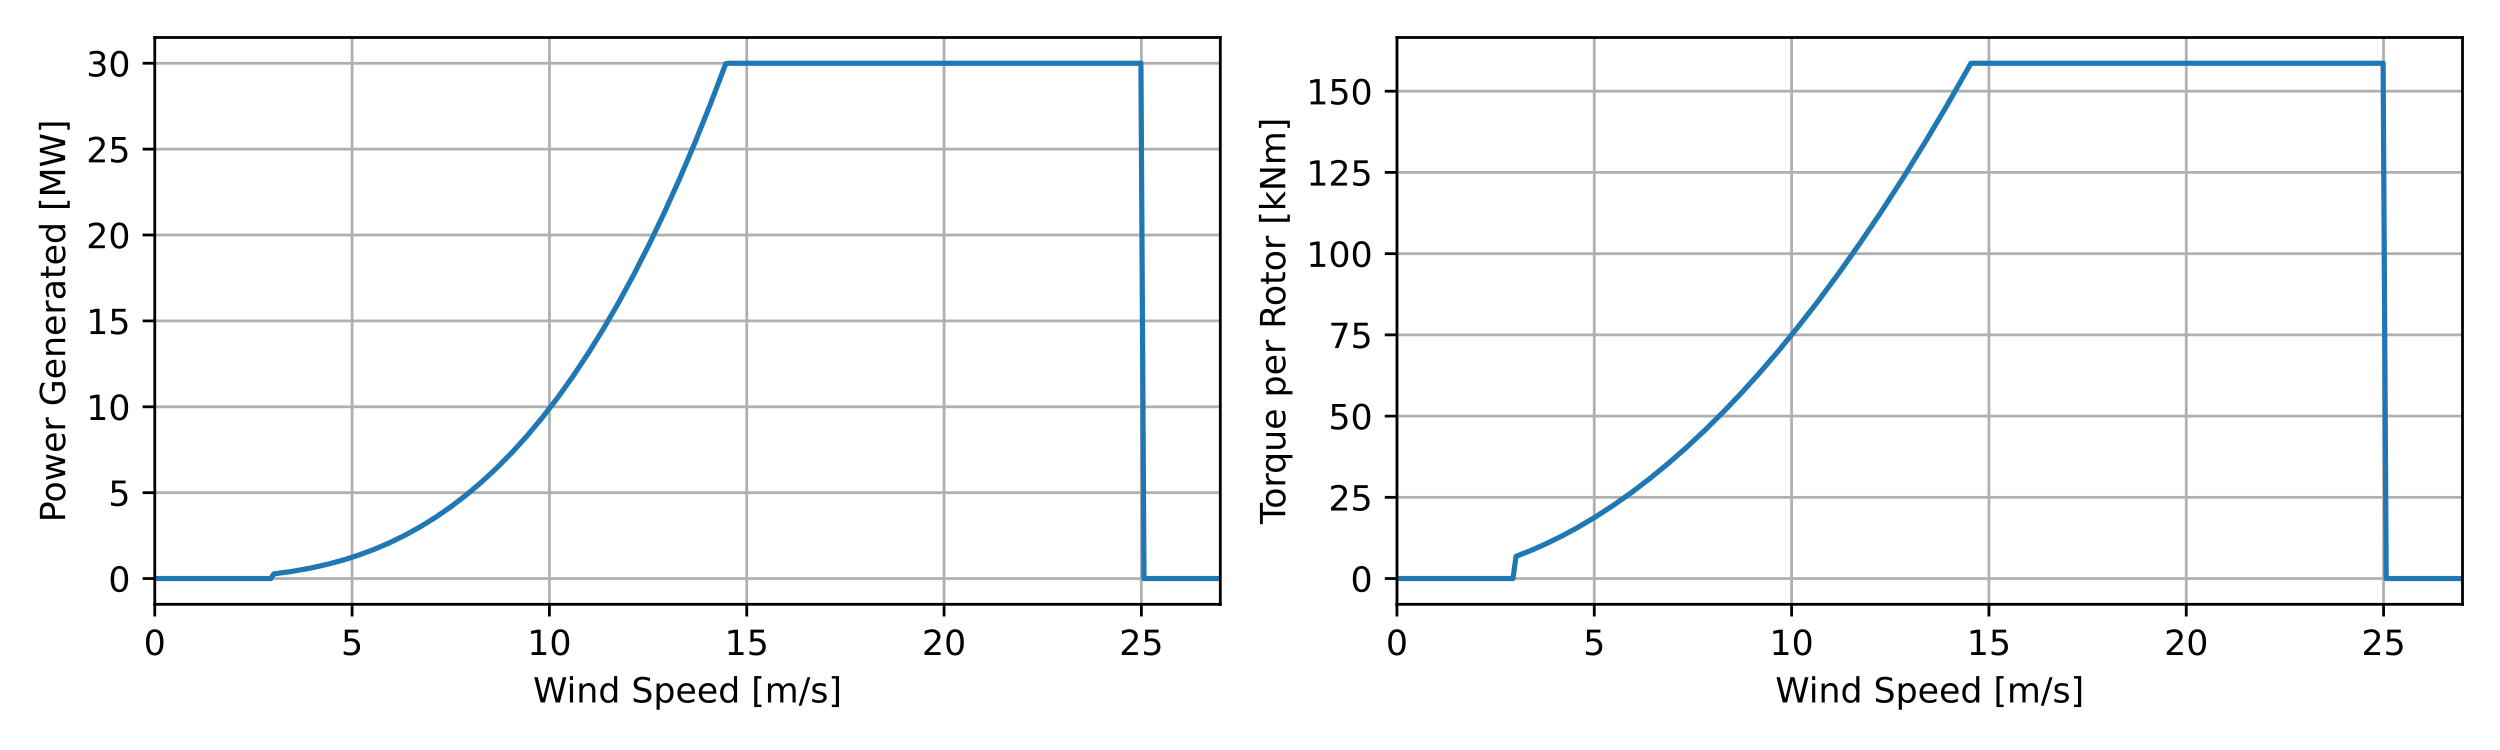
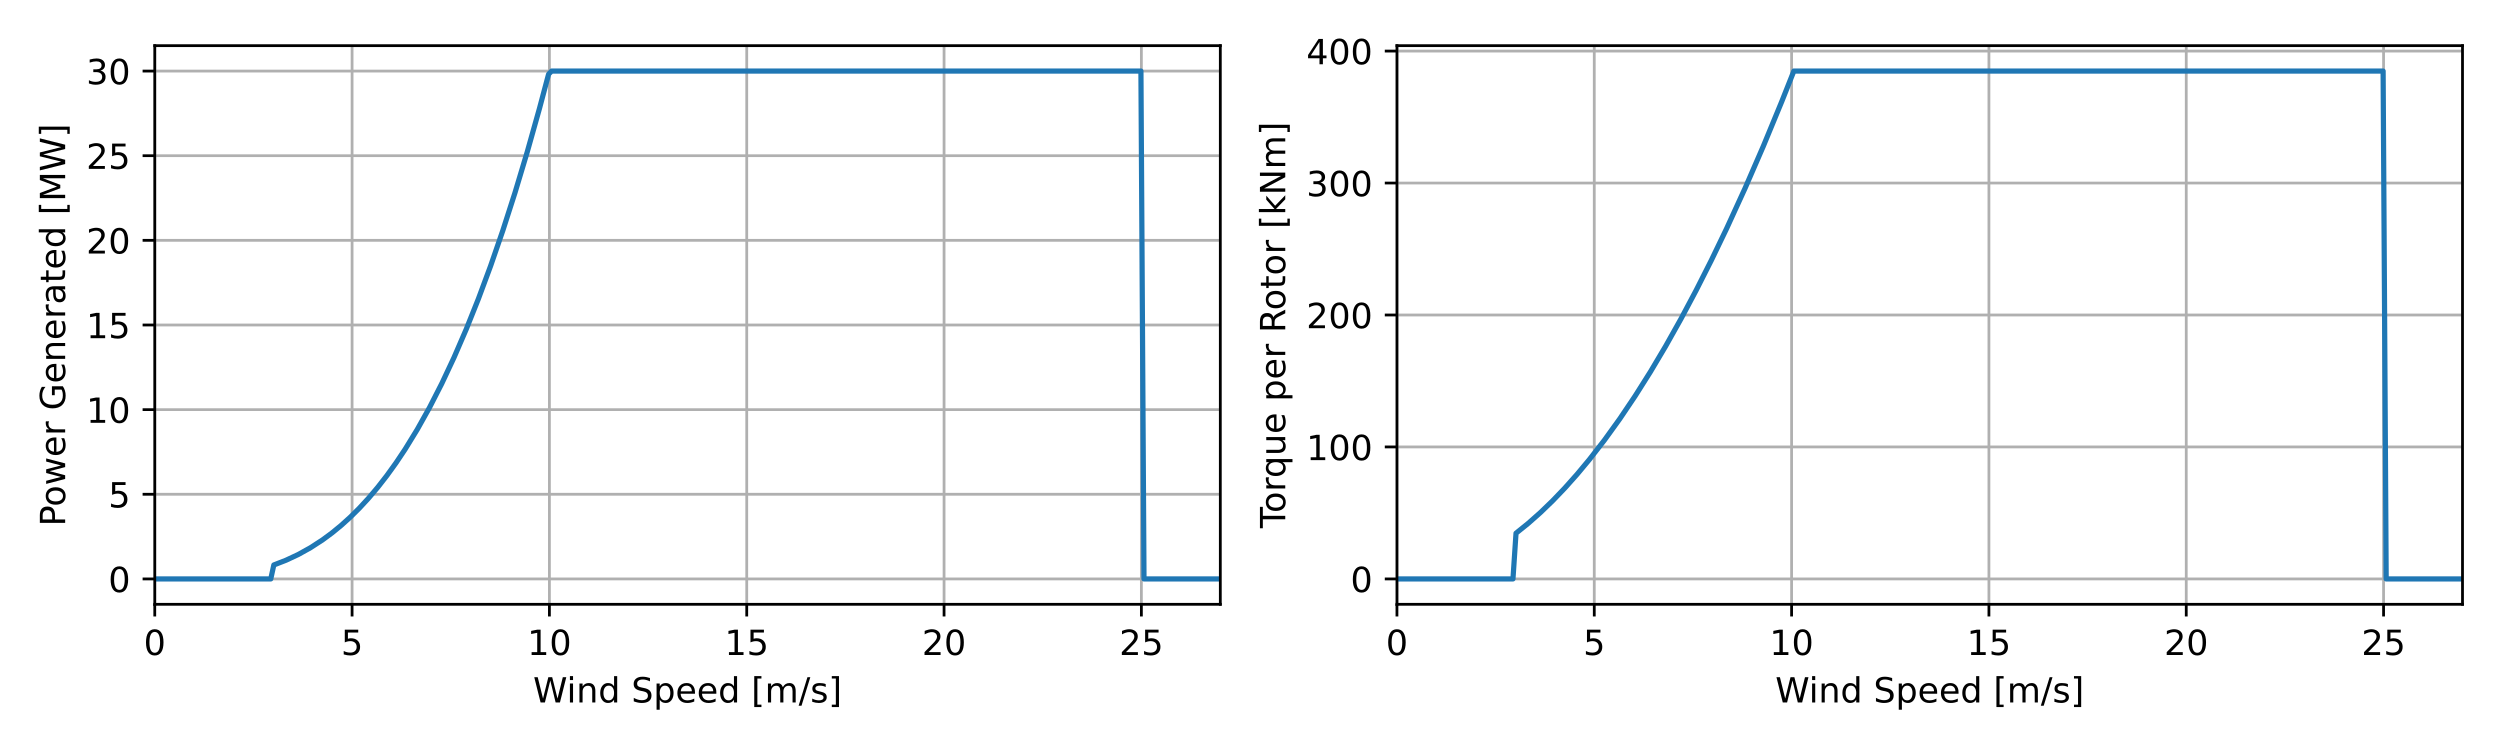
<svg xmlns="http://www.w3.org/2000/svg" xmlns:xlink="http://www.w3.org/1999/xlink" width="720pt" height="216pt" viewBox="0 0 720 216" version="1.1">
  <defs>
    <style type="text/css">*{stroke-linejoin: round; stroke-linecap: butt}</style>
  </defs>
  <g id="figure_1">
    <g id="patch_1">
      <path d="M 0 216  L 720 216  L 720 0  L 0 0  z " style="fill: #ffffff" />
    </g>
    <g id="axes_1">
      <g id="patch_2">
-         <path d="M 44.57 174.04  L 351.45 174.04  L 351.45 10.8  L 44.57 10.8  z " style="fill: #ffffff" />
+         <path d="M 44.57 174.04  L 351.45 174.04  L 351.45 13.15  L 44.57 13.15  z " style="fill: #ffffff" />
      </g>
      <g id="matplotlib.axis_1">
        <g id="xtick_1">
          <g id="line2d_1">
-             <path d="M 44.57 174.04  L 44.57 10.8  " clip-path="url(#pf1226b4d7b)" style="fill: none; stroke: #b0b0b0; stroke-width: 0.8; stroke-linecap: square" />
+             <path d="M 44.57 174.04  L 44.57 13.15  " clip-path="url(#p0feeaf5bdf)" style="fill: none; stroke: #b0b0b0; stroke-width: 0.8; stroke-linecap: square" />
          </g>
          <g id="line2d_2">
            <defs>
-               <path id="md472fddecd" d="M 0 0  L 0 3.5  " style="stroke: #000000; stroke-width: 0.8" />
+               <path id="m99c97398db" d="M 0 0  L 0 3.5  " style="stroke: #000000; stroke-width: 0.8" />
            </defs>
            <g>
-               <use xlink:href="#md472fddecd" x="44.57" y="174.04" style="stroke: #000000; stroke-width: 0.8" />
+               <use xlink:href="#m99c97398db" x="44.57" y="174.04" style="stroke: #000000; stroke-width: 0.8" />
            </g>
          </g>
          <g id="text_1">
            <g transform="translate(41.38875 188.6384) scale(0.1 -0.1)">
              <defs>
                <path id="DejaVuSans-30" d="M 2034 4250  Q 1547 4250 1301 3770  Q 1056 3291 1056 2328  Q 1056 1369 1301 889  Q 1547 409 2034 409  Q 2525 409 2770 889  Q 3016 1369 3016 2328  Q 3016 3291 2770 3770  Q 2525 4250 2034 4250  z M 2034 4750  Q 2819 4750 3233 4129  Q 3647 3509 3647 2328  Q 3647 1150 3233 529  Q 2819 -91 2034 -91  Q 1250 -91 836 529  Q 422 1150 422 2328  Q 422 3509 836 4129  Q 1250 4750 2034 4750  z " transform="scale(0.015625)" />
              </defs>
              <use xlink:href="#DejaVuSans-30" />
            </g>
          </g>
        </g>
        <g id="xtick_2">
          <g id="line2d_3">
-             <path d="M 101.4 174.04  L 101.4 10.8  " clip-path="url(#pf1226b4d7b)" style="fill: none; stroke: #b0b0b0; stroke-width: 0.8; stroke-linecap: square" />
+             <path d="M 101.4 174.04  L 101.4 13.15  " clip-path="url(#p0feeaf5bdf)" style="fill: none; stroke: #b0b0b0; stroke-width: 0.8; stroke-linecap: square" />
          </g>
          <g id="line2d_4">
            <g>
-               <use xlink:href="#md472fddecd" x="101.4" y="174.04" style="stroke: #000000; stroke-width: 0.8" />
+               <use xlink:href="#m99c97398db" x="101.4" y="174.04" style="stroke: #000000; stroke-width: 0.8" />
            </g>
          </g>
          <g id="text_2">
            <g transform="translate(98.21838 188.6384) scale(0.1 -0.1)">
              <defs>
                <path id="DejaVuSans-35" d="M 691 4666  L 3169 4666  L 3169 4134  L 1269 4134  L 1269 2991  Q 1406 3038 1543 3061  Q 1681 3084 1819 3084  Q 2600 3084 3056 2656  Q 3513 2228 3513 1497  Q 3513 744 3044 326  Q 2575 -91 1722 -91  Q 1428 -91 1123 -41  Q 819 9 494 109  L 494 744  Q 775 591 1075 516  Q 1375 441 1709 441  Q 2250 441 2565 725  Q 2881 1009 2881 1497  Q 2881 1984 2565 2268  Q 2250 2553 1709 2553  Q 1456 2553 1204 2497  Q 953 2441 691 2322  L 691 4666  z " transform="scale(0.015625)" />
              </defs>
              <use xlink:href="#DejaVuSans-35" />
            </g>
          </g>
        </g>
        <g id="xtick_3">
          <g id="line2d_5">
-             <path d="M 158.229 174.04  L 158.229 10.8  " clip-path="url(#pf1226b4d7b)" style="fill: none; stroke: #b0b0b0; stroke-width: 0.8; stroke-linecap: square" />
+             <path d="M 158.229 174.04  L 158.229 13.15  " clip-path="url(#p0feeaf5bdf)" style="fill: none; stroke: #b0b0b0; stroke-width: 0.8; stroke-linecap: square" />
          </g>
          <g id="line2d_6">
            <g>
-               <use xlink:href="#md472fddecd" x="158.229" y="174.04" style="stroke: #000000; stroke-width: 0.8" />
+               <use xlink:href="#m99c97398db" x="158.229" y="174.04" style="stroke: #000000; stroke-width: 0.8" />
            </g>
          </g>
          <g id="text_3">
            <g transform="translate(151.8668 188.6384) scale(0.1 -0.1)">
              <defs>
                <path id="DejaVuSans-31" d="M 794 531  L 1825 531  L 1825 4091  L 703 3866  L 703 4441  L 1819 4666  L 2450 4666  L 2450 531  L 3481 531  L 3481 0  L 794 0  L 794 531  z " transform="scale(0.015625)" />
              </defs>
              <use xlink:href="#DejaVuSans-31" />
              <use xlink:href="#DejaVuSans-30" x="63.623" />
            </g>
          </g>
        </g>
        <g id="xtick_4">
          <g id="line2d_7">
-             <path d="M 215.059 174.04  L 215.059 10.8  " clip-path="url(#pf1226b4d7b)" style="fill: none; stroke: #b0b0b0; stroke-width: 0.8; stroke-linecap: square" />
+             <path d="M 215.059 174.04  L 215.059 13.15  " clip-path="url(#p0feeaf5bdf)" style="fill: none; stroke: #b0b0b0; stroke-width: 0.8; stroke-linecap: square" />
          </g>
          <g id="line2d_8">
            <g>
-               <use xlink:href="#md472fddecd" x="215.059" y="174.04" style="stroke: #000000; stroke-width: 0.8" />
+               <use xlink:href="#m99c97398db" x="215.059" y="174.04" style="stroke: #000000; stroke-width: 0.8" />
            </g>
          </g>
          <g id="text_4">
            <g transform="translate(208.6964 188.6384) scale(0.1 -0.1)">
              <use xlink:href="#DejaVuSans-31" />
              <use xlink:href="#DejaVuSans-35" x="63.623" />
            </g>
          </g>
        </g>
        <g id="xtick_5">
          <g id="line2d_9">
-             <path d="M 271.889 174.04  L 271.889 10.8  " clip-path="url(#pf1226b4d7b)" style="fill: none; stroke: #b0b0b0; stroke-width: 0.8; stroke-linecap: square" />
+             <path d="M 271.889 174.04  L 271.889 13.15  " clip-path="url(#p0feeaf5bdf)" style="fill: none; stroke: #b0b0b0; stroke-width: 0.8; stroke-linecap: square" />
          </g>
          <g id="line2d_10">
            <g>
-               <use xlink:href="#md472fddecd" x="271.889" y="174.04" style="stroke: #000000; stroke-width: 0.8" />
+               <use xlink:href="#m99c97398db" x="271.889" y="174.04" style="stroke: #000000; stroke-width: 0.8" />
            </g>
          </g>
          <g id="text_5">
            <g transform="translate(265.526 188.6384) scale(0.1 -0.1)">
              <defs>
                <path id="DejaVuSans-32" d="M 1228 531  L 3431 531  L 3431 0  L 469 0  L 469 531  Q 828 903 1448 1529  Q 2069 2156 2228 2338  Q 2531 2678 2651 2914  Q 2772 3150 2772 3378  Q 2772 3750 2511 3984  Q 2250 4219 1831 4219  Q 1534 4219 1204 4116  Q 875 4013 500 3803  L 500 4441  Q 881 4594 1212 4672  Q 1544 4750 1819 4750  Q 2544 4750 2975 4387  Q 3406 4025 3406 3419  Q 3406 3131 3298 2873  Q 3191 2616 2906 2266  Q 2828 2175 2409 1742  Q 1991 1309 1228 531  z " transform="scale(0.015625)" />
              </defs>
              <use xlink:href="#DejaVuSans-32" />
              <use xlink:href="#DejaVuSans-30" x="63.623" />
            </g>
          </g>
        </g>
        <g id="xtick_6">
          <g id="line2d_11">
-             <path d="M 328.718 174.04  L 328.718 10.8  " clip-path="url(#pf1226b4d7b)" style="fill: none; stroke: #b0b0b0; stroke-width: 0.8; stroke-linecap: square" />
+             <path d="M 328.718 174.04  L 328.718 13.15  " clip-path="url(#p0feeaf5bdf)" style="fill: none; stroke: #b0b0b0; stroke-width: 0.8; stroke-linecap: square" />
          </g>
          <g id="line2d_12">
            <g>
-               <use xlink:href="#md472fddecd" x="328.718" y="174.04" style="stroke: #000000; stroke-width: 0.8" />
+               <use xlink:href="#m99c97398db" x="328.718" y="174.04" style="stroke: #000000; stroke-width: 0.8" />
            </g>
          </g>
          <g id="text_6">
            <g transform="translate(322.3556 188.6384) scale(0.1 -0.1)">
              <use xlink:href="#DejaVuSans-32" />
              <use xlink:href="#DejaVuSans-35" x="63.623" />
            </g>
          </g>
        </g>
        <g id="text_7">
          <g transform="translate(153.5319 202.3166) scale(0.1 -0.1)">
            <defs>
              <path id="DejaVuSans-57" d="M 213 4666  L 850 4666  L 1831 722  L 2809 4666  L 3519 4666  L 4500 722  L 5478 4666  L 6119 4666  L 4947 0  L 4153 0  L 3169 4050  L 2175 0  L 1381 0  L 213 4666  z " transform="scale(0.015625)" />
              <path id="DejaVuSans-69" d="M 603 3500  L 1178 3500  L 1178 0  L 603 0  L 603 3500  z M 603 4863  L 1178 4863  L 1178 4134  L 603 4134  L 603 4863  z " transform="scale(0.015625)" />
              <path id="DejaVuSans-6e" d="M 3513 2113  L 3513 0  L 2938 0  L 2938 2094  Q 2938 2591 2744 2837  Q 2550 3084 2163 3084  Q 1697 3084 1428 2787  Q 1159 2491 1159 1978  L 1159 0  L 581 0  L 581 3500  L 1159 3500  L 1159 2956  Q 1366 3272 1645 3428  Q 1925 3584 2291 3584  Q 2894 3584 3203 3211  Q 3513 2838 3513 2113  z " transform="scale(0.015625)" />
              <path id="DejaVuSans-64" d="M 2906 2969  L 2906 4863  L 3481 4863  L 3481 0  L 2906 0  L 2906 525  Q 2725 213 2448 61  Q 2172 -91 1784 -91  Q 1150 -91 751 415  Q 353 922 353 1747  Q 353 2572 751 3078  Q 1150 3584 1784 3584  Q 2172 3584 2448 3432  Q 2725 3281 2906 2969  z M 947 1747  Q 947 1113 1208 752  Q 1469 391 1925 391  Q 2381 391 2643 752  Q 2906 1113 2906 1747  Q 2906 2381 2643 2742  Q 2381 3103 1925 3103  Q 1469 3103 1208 2742  Q 947 2381 947 1747  z " transform="scale(0.015625)" />
              <path id="DejaVuSans-20" transform="scale(0.015625)" />
              <path id="DejaVuSans-53" d="M 3425 4513  L 3425 3897  Q 3066 4069 2747 4153  Q 2428 4238 2131 4238  Q 1616 4238 1336 4038  Q 1056 3838 1056 3469  Q 1056 3159 1242 3001  Q 1428 2844 1947 2747  L 2328 2669  Q 3034 2534 3370 2195  Q 3706 1856 3706 1288  Q 3706 609 3251 259  Q 2797 -91 1919 -91  Q 1588 -91 1214 -16  Q 841 59 441 206  L 441 856  Q 825 641 1194 531  Q 1563 422 1919 422  Q 2459 422 2753 634  Q 3047 847 3047 1241  Q 3047 1584 2836 1778  Q 2625 1972 2144 2069  L 1759 2144  Q 1053 2284 737 2584  Q 422 2884 422 3419  Q 422 4038 858 4394  Q 1294 4750 2059 4750  Q 2388 4750 2728 4690  Q 3069 4631 3425 4513  z " transform="scale(0.015625)" />
              <path id="DejaVuSans-70" d="M 1159 525  L 1159 -1331  L 581 -1331  L 581 3500  L 1159 3500  L 1159 2969  Q 1341 3281 1617 3432  Q 1894 3584 2278 3584  Q 2916 3584 3314 3078  Q 3713 2572 3713 1747  Q 3713 922 3314 415  Q 2916 -91 2278 -91  Q 1894 -91 1617 61  Q 1341 213 1159 525  z M 3116 1747  Q 3116 2381 2855 2742  Q 2594 3103 2138 3103  Q 1681 3103 1420 2742  Q 1159 2381 1159 1747  Q 1159 1113 1420 752  Q 1681 391 2138 391  Q 2594 391 2855 752  Q 3116 1113 3116 1747  z " transform="scale(0.015625)" />
              <path id="DejaVuSans-65" d="M 3597 1894  L 3597 1613  L 953 1613  Q 991 1019 1311 708  Q 1631 397 2203 397  Q 2534 397 2845 478  Q 3156 559 3463 722  L 3463 178  Q 3153 47 2828 -22  Q 2503 -91 2169 -91  Q 1331 -91 842 396  Q 353 884 353 1716  Q 353 2575 817 3079  Q 1281 3584 2069 3584  Q 2775 3584 3186 3129  Q 3597 2675 3597 1894  z M 3022 2063  Q 3016 2534 2758 2815  Q 2500 3097 2075 3097  Q 1594 3097 1305 2825  Q 1016 2553 972 2059  L 3022 2063  z " transform="scale(0.015625)" />
              <path id="DejaVuSans-5b" d="M 550 4863  L 1875 4863  L 1875 4416  L 1125 4416  L 1125 -397  L 1875 -397  L 1875 -844  L 550 -844  L 550 4863  z " transform="scale(0.015625)" />
              <path id="DejaVuSans-6d" d="M 3328 2828  Q 3544 3216 3844 3400  Q 4144 3584 4550 3584  Q 5097 3584 5394 3201  Q 5691 2819 5691 2113  L 5691 0  L 5113 0  L 5113 2094  Q 5113 2597 4934 2840  Q 4756 3084 4391 3084  Q 3944 3084 3684 2787  Q 3425 2491 3425 1978  L 3425 0  L 2847 0  L 2847 2094  Q 2847 2600 2669 2842  Q 2491 3084 2119 3084  Q 1678 3084 1418 2786  Q 1159 2488 1159 1978  L 1159 0  L 581 0  L 581 3500  L 1159 3500  L 1159 2956  Q 1356 3278 1631 3431  Q 1906 3584 2284 3584  Q 2666 3584 2933 3390  Q 3200 3197 3328 2828  z " transform="scale(0.015625)" />
              <path id="DejaVuSans-2f" d="M 1625 4666  L 2156 4666  L 531 -594  L 0 -594  L 1625 4666  z " transform="scale(0.015625)" />
              <path id="DejaVuSans-73" d="M 2834 3397  L 2834 2853  Q 2591 2978 2328 3040  Q 2066 3103 1784 3103  Q 1356 3103 1142 2972  Q 928 2841 928 2578  Q 928 2378 1081 2264  Q 1234 2150 1697 2047  L 1894 2003  Q 2506 1872 2764 1633  Q 3022 1394 3022 966  Q 3022 478 2636 193  Q 2250 -91 1575 -91  Q 1294 -91 989 -36  Q 684 19 347 128  L 347 722  Q 666 556 975 473  Q 1284 391 1588 391  Q 1994 391 2212 530  Q 2431 669 2431 922  Q 2431 1156 2273 1281  Q 2116 1406 1581 1522  L 1381 1569  Q 847 1681 609 1914  Q 372 2147 372 2553  Q 372 3047 722 3315  Q 1072 3584 1716 3584  Q 2034 3584 2315 3537  Q 2597 3491 2834 3397  z " transform="scale(0.015625)" />
              <path id="DejaVuSans-5d" d="M 1947 4863  L 1947 -844  L 622 -844  L 622 -397  L 1369 -397  L 1369 4416  L 622 4416  L 622 4863  L 1947 4863  z " transform="scale(0.015625)" />
            </defs>
            <use xlink:href="#DejaVuSans-57" />
            <use xlink:href="#DejaVuSans-69" x="96.627" />
            <use xlink:href="#DejaVuSans-6e" x="124.41" />
            <use xlink:href="#DejaVuSans-64" x="187.789" />
            <use xlink:href="#DejaVuSans-20" x="251.266" />
            <use xlink:href="#DejaVuSans-53" x="283.053" />
            <use xlink:href="#DejaVuSans-70" x="346.529" />
            <use xlink:href="#DejaVuSans-65" x="410.006" />
            <use xlink:href="#DejaVuSans-65" x="471.529" />
            <use xlink:href="#DejaVuSans-64" x="533.053" />
            <use xlink:href="#DejaVuSans-20" x="596.529" />
            <use xlink:href="#DejaVuSans-5b" x="628.316" />
            <use xlink:href="#DejaVuSans-6d" x="667.33" />
            <use xlink:href="#DejaVuSans-2f" x="764.742" />
            <use xlink:href="#DejaVuSans-73" x="798.434" />
            <use xlink:href="#DejaVuSans-5d" x="850.533" />
          </g>
        </g>
      </g>
      <g id="matplotlib.axis_2">
        <g id="ytick_1">
          <g id="line2d_13">
-             <path d="M 44.57 166.62  L 351.45 166.62  " clip-path="url(#pf1226b4d7b)" style="fill: none; stroke: #b0b0b0; stroke-width: 0.8; stroke-linecap: square" />
+             <path d="M 44.57 166.727  L 351.45 166.727  " clip-path="url(#p0feeaf5bdf)" style="fill: none; stroke: #b0b0b0; stroke-width: 0.8; stroke-linecap: square" />
          </g>
          <g id="line2d_14">
            <defs>
-               <path id="me01e462a4b" d="M 0 0  L -3.5 0  " style="stroke: #000000; stroke-width: 0.8" />
+               <path id="m8d3c91c392" d="M 0 0  L -3.5 0  " style="stroke: #000000; stroke-width: 0.8" />
            </defs>
            <g>
-               <use xlink:href="#me01e462a4b" x="44.57" y="166.62" style="stroke: #000000; stroke-width: 0.8" />
+               <use xlink:href="#m8d3c91c392" x="44.57" y="166.727" style="stroke: #000000; stroke-width: 0.8" />
            </g>
          </g>
          <g id="text_8">
-             <g transform="translate(31.2075 170.4192) scale(0.1 -0.1)">
+             <g transform="translate(31.2075 170.526) scale(0.1 -0.1)">
              <use xlink:href="#DejaVuSans-30" />
            </g>
          </g>
        </g>
        <g id="ytick_2">
          <g id="line2d_15">
-             <path d="M 44.57 141.887  L 351.45 141.887  " clip-path="url(#pf1226b4d7b)" style="fill: none; stroke: #b0b0b0; stroke-width: 0.8; stroke-linecap: square" />
+             <path d="M 44.57 142.35  L 351.45 142.35  " clip-path="url(#p0feeaf5bdf)" style="fill: none; stroke: #b0b0b0; stroke-width: 0.8; stroke-linecap: square" />
          </g>
          <g id="line2d_16">
            <g>
-               <use xlink:href="#me01e462a4b" x="44.57" y="141.887" style="stroke: #000000; stroke-width: 0.8" />
+               <use xlink:href="#m8d3c91c392" x="44.57" y="142.35" style="stroke: #000000; stroke-width: 0.8" />
            </g>
          </g>
          <g id="text_9">
-             <g transform="translate(31.2075 145.6859) scale(0.1 -0.1)">
+             <g transform="translate(31.2075 146.1487) scale(0.1 -0.1)">
              <use xlink:href="#DejaVuSans-35" />
            </g>
          </g>
        </g>
        <g id="ytick_3">
          <g id="line2d_17">
-             <path d="M 44.57 117.153  L 351.45 117.153  " clip-path="url(#pf1226b4d7b)" style="fill: none; stroke: #b0b0b0; stroke-width: 0.8; stroke-linecap: square" />
+             <path d="M 44.57 117.972  L 351.45 117.972  " clip-path="url(#p0feeaf5bdf)" style="fill: none; stroke: #b0b0b0; stroke-width: 0.8; stroke-linecap: square" />
          </g>
          <g id="line2d_18">
            <g>
-               <use xlink:href="#me01e462a4b" x="44.57" y="117.153" style="stroke: #000000; stroke-width: 0.8" />
+               <use xlink:href="#m8d3c91c392" x="44.57" y="117.972" style="stroke: #000000; stroke-width: 0.8" />
            </g>
          </g>
          <g id="text_10">
-             <g transform="translate(24.845 120.9526) scale(0.1 -0.1)">
+             <g transform="translate(24.845 121.7715) scale(0.1 -0.1)">
              <use xlink:href="#DejaVuSans-31" />
              <use xlink:href="#DejaVuSans-30" x="63.623" />
            </g>
          </g>
        </g>
        <g id="ytick_4">
          <g id="line2d_19">
-             <path d="M 44.57 92.42  L 351.45 92.42  " clip-path="url(#pf1226b4d7b)" style="fill: none; stroke: #b0b0b0; stroke-width: 0.8; stroke-linecap: square" />
+             <path d="M 44.57 93.595  L 351.45 93.595  " clip-path="url(#p0feeaf5bdf)" style="fill: none; stroke: #b0b0b0; stroke-width: 0.8; stroke-linecap: square" />
          </g>
          <g id="line2d_20">
            <g>
-               <use xlink:href="#me01e462a4b" x="44.57" y="92.42" style="stroke: #000000; stroke-width: 0.8" />
+               <use xlink:href="#m8d3c91c392" x="44.57" y="93.595" style="stroke: #000000; stroke-width: 0.8" />
            </g>
          </g>
          <g id="text_11">
-             <g transform="translate(24.845 96.21922) scale(0.1 -0.1)">
+             <g transform="translate(24.845 97.39417) scale(0.1 -0.1)">
              <use xlink:href="#DejaVuSans-31" />
              <use xlink:href="#DejaVuSans-35" x="63.623" />
            </g>
          </g>
        </g>
        <g id="ytick_5">
          <g id="line2d_21">
-             <path d="M 44.57 67.687  L 351.45 67.687  " clip-path="url(#pf1226b4d7b)" style="fill: none; stroke: #b0b0b0; stroke-width: 0.8; stroke-linecap: square" />
+             <path d="M 44.57 69.218  L 351.45 69.218  " clip-path="url(#p0feeaf5bdf)" style="fill: none; stroke: #b0b0b0; stroke-width: 0.8; stroke-linecap: square" />
          </g>
          <g id="line2d_22">
            <g>
-               <use xlink:href="#me01e462a4b" x="44.57" y="67.687" style="stroke: #000000; stroke-width: 0.8" />
+               <use xlink:href="#m8d3c91c392" x="44.57" y="69.218" style="stroke: #000000; stroke-width: 0.8" />
            </g>
          </g>
          <g id="text_12">
-             <g transform="translate(24.845 71.48588) scale(0.1 -0.1)">
+             <g transform="translate(24.845 73.01688) scale(0.1 -0.1)">
              <use xlink:href="#DejaVuSans-32" />
              <use xlink:href="#DejaVuSans-30" x="63.623" />
            </g>
          </g>
        </g>
        <g id="ytick_6">
          <g id="line2d_23">
-             <path d="M 44.57 42.953  L 351.45 42.953  " clip-path="url(#pf1226b4d7b)" style="fill: none; stroke: #b0b0b0; stroke-width: 0.8; stroke-linecap: square" />
+             <path d="M 44.57 44.84  L 351.45 44.84  " clip-path="url(#p0feeaf5bdf)" style="fill: none; stroke: #b0b0b0; stroke-width: 0.8; stroke-linecap: square" />
          </g>
          <g id="line2d_24">
            <g>
-               <use xlink:href="#me01e462a4b" x="44.57" y="42.953" style="stroke: #000000; stroke-width: 0.8" />
+               <use xlink:href="#m8d3c91c392" x="44.57" y="44.84" style="stroke: #000000; stroke-width: 0.8" />
            </g>
          </g>
          <g id="text_13">
-             <g transform="translate(24.845 46.75255) scale(0.1 -0.1)">
+             <g transform="translate(24.845 48.63959) scale(0.1 -0.1)">
              <use xlink:href="#DejaVuSans-32" />
              <use xlink:href="#DejaVuSans-35" x="63.623" />
            </g>
          </g>
        </g>
        <g id="ytick_7">
          <g id="line2d_25">
-             <path d="M 44.57 18.22  L 351.45 18.22  " clip-path="url(#pf1226b4d7b)" style="fill: none; stroke: #b0b0b0; stroke-width: 0.8; stroke-linecap: square" />
+             <path d="M 44.57 20.463  L 351.45 20.463  " clip-path="url(#p0feeaf5bdf)" style="fill: none; stroke: #b0b0b0; stroke-width: 0.8; stroke-linecap: square" />
          </g>
          <g id="line2d_26">
            <g>
-               <use xlink:href="#me01e462a4b" x="44.57" y="18.22" style="stroke: #000000; stroke-width: 0.8" />
+               <use xlink:href="#m8d3c91c392" x="44.57" y="20.463" style="stroke: #000000; stroke-width: 0.8" />
            </g>
          </g>
          <g id="text_14">
-             <g transform="translate(24.845 22.01922) scale(0.1 -0.1)">
+             <g transform="translate(24.845 24.26231) scale(0.1 -0.1)">
              <defs>
                <path id="DejaVuSans-33" d="M 2597 2516  Q 3050 2419 3304 2112  Q 3559 1806 3559 1356  Q 3559 666 3084 287  Q 2609 -91 1734 -91  Q 1441 -91 1130 -33  Q 819 25 488 141  L 488 750  Q 750 597 1062 519  Q 1375 441 1716 441  Q 2309 441 2620 675  Q 2931 909 2931 1356  Q 2931 1769 2642 2001  Q 2353 2234 1838 2234  L 1294 2234  L 1294 2753  L 1863 2753  Q 2328 2753 2575 2939  Q 2822 3125 2822 3475  Q 2822 3834 2567 4026  Q 2313 4219 1838 4219  Q 1578 4219 1281 4162  Q 984 4106 628 3988  L 628 4550  Q 988 4650 1302 4700  Q 1616 4750 1894 4750  Q 2613 4750 3031 4423  Q 3450 4097 3450 3541  Q 3450 3153 3228 2886  Q 3006 2619 2597 2516  z " transform="scale(0.015625)" />
              </defs>
              <use xlink:href="#DejaVuSans-33" />
              <use xlink:href="#DejaVuSans-30" x="63.623" />
            </g>
          </g>
        </g>
        <g id="text_15">
-           <g transform="translate(18.76531 150.3981) rotate(-90) scale(0.1 -0.1)">
+           <g transform="translate(18.76531 151.5731) rotate(-90) scale(0.1 -0.1)">
            <defs>
              <path id="DejaVuSans-50" d="M 1259 4147  L 1259 2394  L 2053 2394  Q 2494 2394 2734 2622  Q 2975 2850 2975 3272  Q 2975 3691 2734 3919  Q 2494 4147 2053 4147  L 1259 4147  z M 628 4666  L 2053 4666  Q 2838 4666 3239 4311  Q 3641 3956 3641 3272  Q 3641 2581 3239 2228  Q 2838 1875 2053 1875  L 1259 1875  L 1259 0  L 628 0  L 628 4666  z " transform="scale(0.015625)" />
              <path id="DejaVuSans-6f" d="M 1959 3097  Q 1497 3097 1228 2736  Q 959 2375 959 1747  Q 959 1119 1226 758  Q 1494 397 1959 397  Q 2419 397 2687 759  Q 2956 1122 2956 1747  Q 2956 2369 2687 2733  Q 2419 3097 1959 3097  z M 1959 3584  Q 2709 3584 3137 3096  Q 3566 2609 3566 1747  Q 3566 888 3137 398  Q 2709 -91 1959 -91  Q 1206 -91 779 398  Q 353 888 353 1747  Q 353 2609 779 3096  Q 1206 3584 1959 3584  z " transform="scale(0.015625)" />
              <path id="DejaVuSans-77" d="M 269 3500  L 844 3500  L 1563 769  L 2278 3500  L 2956 3500  L 3675 769  L 4391 3500  L 4966 3500  L 4050 0  L 3372 0  L 2619 2869  L 1863 0  L 1184 0  L 269 3500  z " transform="scale(0.015625)" />
              <path id="DejaVuSans-72" d="M 2631 2963  Q 2534 3019 2420 3045  Q 2306 3072 2169 3072  Q 1681 3072 1420 2755  Q 1159 2438 1159 1844  L 1159 0  L 581 0  L 581 3500  L 1159 3500  L 1159 2956  Q 1341 3275 1631 3429  Q 1922 3584 2338 3584  Q 2397 3584 2469 3576  Q 2541 3569 2628 3553  L 2631 2963  z " transform="scale(0.015625)" />
              <path id="DejaVuSans-47" d="M 3809 666  L 3809 1919  L 2778 1919  L 2778 2438  L 4434 2438  L 4434 434  Q 4069 175 3628 42  Q 3188 -91 2688 -91  Q 1594 -91 976 548  Q 359 1188 359 2328  Q 359 3472 976 4111  Q 1594 4750 2688 4750  Q 3144 4750 3555 4637  Q 3966 4525 4313 4306  L 4313 3634  Q 3963 3931 3569 4081  Q 3175 4231 2741 4231  Q 1884 4231 1454 3753  Q 1025 3275 1025 2328  Q 1025 1384 1454 906  Q 1884 428 2741 428  Q 3075 428 3337 486  Q 3600 544 3809 666  z " transform="scale(0.015625)" />
              <path id="DejaVuSans-61" d="M 2194 1759  Q 1497 1759 1228 1600  Q 959 1441 959 1056  Q 959 750 1161 570  Q 1363 391 1709 391  Q 2188 391 2477 730  Q 2766 1069 2766 1631  L 2766 1759  L 2194 1759  z M 3341 1997  L 3341 0  L 2766 0  L 2766 531  Q 2569 213 2275 61  Q 1981 -91 1556 -91  Q 1019 -91 701 211  Q 384 513 384 1019  Q 384 1609 779 1909  Q 1175 2209 1959 2209  L 2766 2209  L 2766 2266  Q 2766 2663 2505 2880  Q 2244 3097 1772 3097  Q 1472 3097 1187 3025  Q 903 2953 641 2809  L 641 3341  Q 956 3463 1253 3523  Q 1550 3584 1831 3584  Q 2591 3584 2966 3190  Q 3341 2797 3341 1997  z " transform="scale(0.015625)" />
              <path id="DejaVuSans-74" d="M 1172 4494  L 1172 3500  L 2356 3500  L 2356 3053  L 1172 3053  L 1172 1153  Q 1172 725 1289 603  Q 1406 481 1766 481  L 2356 481  L 2356 0  L 1766 0  Q 1100 0 847 248  Q 594 497 594 1153  L 594 3053  L 172 3053  L 172 3500  L 594 3500  L 594 4494  L 1172 4494  z " transform="scale(0.015625)" />
              <path id="DejaVuSans-4d" d="M 628 4666  L 1569 4666  L 2759 1491  L 3956 4666  L 4897 4666  L 4897 0  L 4281 0  L 4281 4097  L 3078 897  L 2444 897  L 1241 4097  L 1241 0  L 628 0  L 628 4666  z " transform="scale(0.015625)" />
            </defs>
            <use xlink:href="#DejaVuSans-50" />
            <use xlink:href="#DejaVuSans-6f" x="56.678" />
            <use xlink:href="#DejaVuSans-77" x="117.859" />
            <use xlink:href="#DejaVuSans-65" x="199.646" />
            <use xlink:href="#DejaVuSans-72" x="261.17" />
            <use xlink:href="#DejaVuSans-20" x="302.283" />
            <use xlink:href="#DejaVuSans-47" x="334.07" />
            <use xlink:href="#DejaVuSans-65" x="411.561" />
            <use xlink:href="#DejaVuSans-6e" x="473.084" />
            <use xlink:href="#DejaVuSans-65" x="536.463" />
            <use xlink:href="#DejaVuSans-72" x="597.986" />
            <use xlink:href="#DejaVuSans-61" x="639.1" />
            <use xlink:href="#DejaVuSans-74" x="700.379" />
            <use xlink:href="#DejaVuSans-65" x="739.588" />
            <use xlink:href="#DejaVuSans-64" x="801.111" />
            <use xlink:href="#DejaVuSans-20" x="864.588" />
            <use xlink:href="#DejaVuSans-5b" x="896.375" />
            <use xlink:href="#DejaVuSans-4d" x="935.389" />
            <use xlink:href="#DejaVuSans-57" x="1021.668" />
            <use xlink:href="#DejaVuSans-5d" x="1120.545" />
          </g>
        </g>
      </g>
      <g id="line2d_27">
-         <path d="M 44.57 166.62  L 77.984 166.62  L 78.863 165.275  L 84.139 164.554  L 89.415 163.613  L 94.691 162.422  L 99.087 161.218  L 103.484 159.802  L 107.88 158.159  L 112.277 156.271  L 116.674 154.122  L 121.07 151.693  L 125.467 148.969  L 129.863 145.932  L 134.26 142.565  L 138.656 138.851  L 143.053 134.773  L 147.45 130.315  L 151.846 125.459  L 156.243 120.188  L 160.639 114.485  L 165.036 108.333  L 169.432 101.716  L 173.829 94.615  L 178.225 87.015  L 182.622 78.898  L 187.019 70.247  L 191.415 61.046  L 195.812 51.276  L 200.208 40.922  L 204.605 29.966  L 209.001 18.391  L 209.881 18.22  L 328.588 18.22  L 329.467 166.62  L 351.45 166.62  L 351.45 166.62  " clip-path="url(#pf1226b4d7b)" style="fill: none; stroke: #1f77b4; stroke-width: 1.5; stroke-linecap: square" />
+         <path d="M 44.57 166.727  L 77.984 166.727  L 78.863 162.71  L 82.38 161.342  L 85.898 159.696  L 89.415 157.743  L 92.932 155.46  L 95.57 153.513  L 98.208 151.355  L 100.846 148.974  L 103.484 146.359  L 106.122 143.498  L 108.76 140.382  L 111.398 136.999  L 114.036 133.337  L 116.674 129.387  L 120.191 123.652  L 123.708 117.358  L 127.225 110.478  L 130.743 102.988  L 134.26 94.86  L 137.777 86.069  L 141.294 76.589  L 144.812 66.394  L 148.329 55.458  L 151.846 43.754  L 155.363 31.258  L 158.001 21.349  L 158.881 20.463  L 328.588 20.463  L 329.467 166.727  L 351.45 166.727  L 351.45 166.727  " clip-path="url(#p0feeaf5bdf)" style="fill: none; stroke: #1f77b4; stroke-width: 1.5; stroke-linecap: square" />
      </g>
      <g id="patch_3">
-         <path d="M 44.57 174.04  L 44.57 10.8  " style="fill: none; stroke: #000000; stroke-width: 0.8; stroke-linejoin: miter; stroke-linecap: square" />
+         <path d="M 44.57 174.04  L 44.57 13.15  " style="fill: none; stroke: #000000; stroke-width: 0.8; stroke-linejoin: miter; stroke-linecap: square" />
      </g>
      <g id="patch_4">
-         <path d="M 351.45 174.04  L 351.45 10.8  " style="fill: none; stroke: #000000; stroke-width: 0.8; stroke-linejoin: miter; stroke-linecap: square" />
+         <path d="M 351.45 174.04  L 351.45 13.15  " style="fill: none; stroke: #000000; stroke-width: 0.8; stroke-linejoin: miter; stroke-linecap: square" />
      </g>
      <g id="patch_5">
        <path d="M 44.57 174.04  L 351.45 174.04  " style="fill: none; stroke: #000000; stroke-width: 0.8; stroke-linejoin: miter; stroke-linecap: square" />
      </g>
      <g id="patch_6">
-         <path d="M 44.57 10.8  L 351.45 10.8  " style="fill: none; stroke: #000000; stroke-width: 0.8; stroke-linejoin: miter; stroke-linecap: square" />
+         <path d="M 44.57 13.15  L 351.45 13.15  " style="fill: none; stroke: #000000; stroke-width: 0.8; stroke-linejoin: miter; stroke-linecap: square" />
      </g>
    </g>
    <g id="axes_2">
      <g id="patch_7">
-         <path d="M 402.32 174.04  L 709.2 174.04  L 709.2 10.8  L 402.32 10.8  z " style="fill: #ffffff" />
+         <path d="M 402.32 174.04  L 709.2 174.04  L 709.2 13.15  L 402.32 13.15  z " style="fill: #ffffff" />
      </g>
      <g id="matplotlib.axis_3">
        <g id="xtick_7">
          <g id="line2d_28">
-             <path d="M 402.32 174.04  L 402.32 10.8  " clip-path="url(#p89b3ed5b57)" style="fill: none; stroke: #b0b0b0; stroke-width: 0.8; stroke-linecap: square" />
+             <path d="M 402.32 174.04  L 402.32 13.15  " clip-path="url(#pdefe27f030)" style="fill: none; stroke: #b0b0b0; stroke-width: 0.8; stroke-linecap: square" />
          </g>
          <g id="line2d_29">
            <g>
-               <use xlink:href="#md472fddecd" x="402.32" y="174.04" style="stroke: #000000; stroke-width: 0.8" />
+               <use xlink:href="#m99c97398db" x="402.32" y="174.04" style="stroke: #000000; stroke-width: 0.8" />
            </g>
          </g>
          <g id="text_16">
            <g transform="translate(399.1388 188.6384) scale(0.1 -0.1)">
              <use xlink:href="#DejaVuSans-30" />
            </g>
          </g>
        </g>
        <g id="xtick_8">
          <g id="line2d_30">
-             <path d="M 459.15 174.04  L 459.15 10.8  " clip-path="url(#p89b3ed5b57)" style="fill: none; stroke: #b0b0b0; stroke-width: 0.8; stroke-linecap: square" />
+             <path d="M 459.15 174.04  L 459.15 13.15  " clip-path="url(#pdefe27f030)" style="fill: none; stroke: #b0b0b0; stroke-width: 0.8; stroke-linecap: square" />
          </g>
          <g id="line2d_31">
            <g>
-               <use xlink:href="#md472fddecd" x="459.15" y="174.04" style="stroke: #000000; stroke-width: 0.8" />
+               <use xlink:href="#m99c97398db" x="459.15" y="174.04" style="stroke: #000000; stroke-width: 0.8" />
            </g>
          </g>
          <g id="text_17">
            <g transform="translate(455.9684 188.6384) scale(0.1 -0.1)">
              <use xlink:href="#DejaVuSans-35" />
            </g>
          </g>
        </g>
        <g id="xtick_9">
          <g id="line2d_32">
-             <path d="M 515.979 174.04  L 515.979 10.8  " clip-path="url(#p89b3ed5b57)" style="fill: none; stroke: #b0b0b0; stroke-width: 0.8; stroke-linecap: square" />
+             <path d="M 515.979 174.04  L 515.979 13.15  " clip-path="url(#pdefe27f030)" style="fill: none; stroke: #b0b0b0; stroke-width: 0.8; stroke-linecap: square" />
          </g>
          <g id="line2d_33">
            <g>
-               <use xlink:href="#md472fddecd" x="515.979" y="174.04" style="stroke: #000000; stroke-width: 0.8" />
+               <use xlink:href="#m99c97398db" x="515.979" y="174.04" style="stroke: #000000; stroke-width: 0.8" />
            </g>
          </g>
          <g id="text_18">
            <g transform="translate(509.6168 188.6384) scale(0.1 -0.1)">
              <use xlink:href="#DejaVuSans-31" />
              <use xlink:href="#DejaVuSans-30" x="63.623" />
            </g>
          </g>
        </g>
        <g id="xtick_10">
          <g id="line2d_34">
-             <path d="M 572.809 174.04  L 572.809 10.8  " clip-path="url(#p89b3ed5b57)" style="fill: none; stroke: #b0b0b0; stroke-width: 0.8; stroke-linecap: square" />
+             <path d="M 572.809 174.04  L 572.809 13.15  " clip-path="url(#pdefe27f030)" style="fill: none; stroke: #b0b0b0; stroke-width: 0.8; stroke-linecap: square" />
          </g>
          <g id="line2d_35">
            <g>
-               <use xlink:href="#md472fddecd" x="572.809" y="174.04" style="stroke: #000000; stroke-width: 0.8" />
+               <use xlink:href="#m99c97398db" x="572.809" y="174.04" style="stroke: #000000; stroke-width: 0.8" />
            </g>
          </g>
          <g id="text_19">
            <g transform="translate(566.4464 188.6384) scale(0.1 -0.1)">
              <use xlink:href="#DejaVuSans-31" />
              <use xlink:href="#DejaVuSans-35" x="63.623" />
            </g>
          </g>
        </g>
        <g id="xtick_11">
          <g id="line2d_36">
-             <path d="M 629.639 174.04  L 629.639 10.8  " clip-path="url(#p89b3ed5b57)" style="fill: none; stroke: #b0b0b0; stroke-width: 0.8; stroke-linecap: square" />
+             <path d="M 629.639 174.04  L 629.639 13.15  " clip-path="url(#pdefe27f030)" style="fill: none; stroke: #b0b0b0; stroke-width: 0.8; stroke-linecap: square" />
          </g>
          <g id="line2d_37">
            <g>
-               <use xlink:href="#md472fddecd" x="629.639" y="174.04" style="stroke: #000000; stroke-width: 0.8" />
+               <use xlink:href="#m99c97398db" x="629.639" y="174.04" style="stroke: #000000; stroke-width: 0.8" />
            </g>
          </g>
          <g id="text_20">
            <g transform="translate(623.276 188.6384) scale(0.1 -0.1)">
              <use xlink:href="#DejaVuSans-32" />
              <use xlink:href="#DejaVuSans-30" x="63.623" />
            </g>
          </g>
        </g>
        <g id="xtick_12">
          <g id="line2d_38">
-             <path d="M 686.468 174.04  L 686.468 10.8  " clip-path="url(#p89b3ed5b57)" style="fill: none; stroke: #b0b0b0; stroke-width: 0.8; stroke-linecap: square" />
+             <path d="M 686.468 174.04  L 686.468 13.15  " clip-path="url(#pdefe27f030)" style="fill: none; stroke: #b0b0b0; stroke-width: 0.8; stroke-linecap: square" />
          </g>
          <g id="line2d_39">
            <g>
-               <use xlink:href="#md472fddecd" x="686.468" y="174.04" style="stroke: #000000; stroke-width: 0.8" />
+               <use xlink:href="#m99c97398db" x="686.468" y="174.04" style="stroke: #000000; stroke-width: 0.8" />
            </g>
          </g>
          <g id="text_21">
            <g transform="translate(680.1056 188.6384) scale(0.1 -0.1)">
              <use xlink:href="#DejaVuSans-32" />
              <use xlink:href="#DejaVuSans-35" x="63.623" />
            </g>
          </g>
        </g>
        <g id="text_22">
          <g transform="translate(511.2819 202.3166) scale(0.1 -0.1)">
            <use xlink:href="#DejaVuSans-57" />
            <use xlink:href="#DejaVuSans-69" x="96.627" />
            <use xlink:href="#DejaVuSans-6e" x="124.41" />
            <use xlink:href="#DejaVuSans-64" x="187.789" />
            <use xlink:href="#DejaVuSans-20" x="251.266" />
            <use xlink:href="#DejaVuSans-53" x="283.053" />
            <use xlink:href="#DejaVuSans-70" x="346.529" />
            <use xlink:href="#DejaVuSans-65" x="410.006" />
            <use xlink:href="#DejaVuSans-65" x="471.529" />
            <use xlink:href="#DejaVuSans-64" x="533.053" />
            <use xlink:href="#DejaVuSans-20" x="596.529" />
            <use xlink:href="#DejaVuSans-5b" x="628.316" />
            <use xlink:href="#DejaVuSans-6d" x="667.33" />
            <use xlink:href="#DejaVuSans-2f" x="764.742" />
            <use xlink:href="#DejaVuSans-73" x="798.434" />
            <use xlink:href="#DejaVuSans-5d" x="850.533" />
          </g>
        </g>
      </g>
      <g id="matplotlib.axis_4">
        <g id="ytick_8">
          <g id="line2d_40">
-             <path d="M 402.32 166.62  L 709.2 166.62  " clip-path="url(#p89b3ed5b57)" style="fill: none; stroke: #b0b0b0; stroke-width: 0.8; stroke-linecap: square" />
+             <path d="M 402.32 166.727  L 709.2 166.727  " clip-path="url(#pdefe27f030)" style="fill: none; stroke: #b0b0b0; stroke-width: 0.8; stroke-linecap: square" />
          </g>
          <g id="line2d_41">
            <g>
-               <use xlink:href="#me01e462a4b" x="402.32" y="166.62" style="stroke: #000000; stroke-width: 0.8" />
+               <use xlink:href="#m8d3c91c392" x="402.32" y="166.727" style="stroke: #000000; stroke-width: 0.8" />
            </g>
          </g>
          <g id="text_23">
-             <g transform="translate(388.9575 170.4192) scale(0.1 -0.1)">
+             <g transform="translate(388.9575 170.526) scale(0.1 -0.1)">
              <use xlink:href="#DejaVuSans-30" />
            </g>
          </g>
        </g>
        <g id="ytick_9">
          <g id="line2d_42">
-             <path d="M 402.32 143.228  L 709.2 143.228  " clip-path="url(#p89b3ed5b57)" style="fill: none; stroke: #b0b0b0; stroke-width: 0.8; stroke-linecap: square" />
+             <path d="M 402.32 128.722  L 709.2 128.722  " clip-path="url(#pdefe27f030)" style="fill: none; stroke: #b0b0b0; stroke-width: 0.8; stroke-linecap: square" />
          </g>
          <g id="line2d_43">
            <g>
-               <use xlink:href="#me01e462a4b" x="402.32" y="143.228" style="stroke: #000000; stroke-width: 0.8" />
+               <use xlink:href="#m8d3c91c392" x="402.32" y="128.722" style="stroke: #000000; stroke-width: 0.8" />
            </g>
          </g>
          <g id="text_24">
-             <g transform="translate(382.595 147.0268) scale(0.1 -0.1)">
-               <use xlink:href="#DejaVuSans-32" />
-               <use xlink:href="#DejaVuSans-35" x="63.623" />
+             <g transform="translate(376.2325 132.5212) scale(0.1 -0.1)">
+               <use xlink:href="#DejaVuSans-31" />
+               <use xlink:href="#DejaVuSans-30" x="63.623" />
+               <use xlink:href="#DejaVuSans-30" x="127.246" />
            </g>
          </g>
        </g>
        <g id="ytick_10">
          <g id="line2d_44">
-             <path d="M 402.32 119.835  L 709.2 119.835  " clip-path="url(#p89b3ed5b57)" style="fill: none; stroke: #b0b0b0; stroke-width: 0.8; stroke-linecap: square" />
+             <path d="M 402.32 90.717  L 709.2 90.717  " clip-path="url(#pdefe27f030)" style="fill: none; stroke: #b0b0b0; stroke-width: 0.8; stroke-linecap: square" />
          </g>
          <g id="line2d_45">
            <g>
-               <use xlink:href="#me01e462a4b" x="402.32" y="119.835" style="stroke: #000000; stroke-width: 0.8" />
+               <use xlink:href="#m8d3c91c392" x="402.32" y="90.717" style="stroke: #000000; stroke-width: 0.8" />
            </g>
          </g>
          <g id="text_25">
-             <g transform="translate(382.595 123.6345) scale(0.1 -0.1)">
-               <use xlink:href="#DejaVuSans-35" />
-               <use xlink:href="#DejaVuSans-30" x="63.623" />
+             <g transform="translate(376.2325 94.51634) scale(0.1 -0.1)">
+               <use xlink:href="#DejaVuSans-32" />
+               <use xlink:href="#DejaVuSans-30" x="63.623" />
+               <use xlink:href="#DejaVuSans-30" x="127.246" />
            </g>
          </g>
        </g>
        <g id="ytick_11">
          <g id="line2d_46">
-             <path d="M 402.32 96.443  L 709.2 96.443  " clip-path="url(#p89b3ed5b57)" style="fill: none; stroke: #b0b0b0; stroke-width: 0.8; stroke-linecap: square" />
+             <path d="M 402.32 52.712  L 709.2 52.712  " clip-path="url(#pdefe27f030)" style="fill: none; stroke: #b0b0b0; stroke-width: 0.8; stroke-linecap: square" />
          </g>
          <g id="line2d_47">
            <g>
-               <use xlink:href="#me01e462a4b" x="402.32" y="96.443" style="stroke: #000000; stroke-width: 0.8" />
+               <use xlink:href="#m8d3c91c392" x="402.32" y="52.712" style="stroke: #000000; stroke-width: 0.8" />
            </g>
          </g>
          <g id="text_26">
-             <g transform="translate(382.595 100.2421) scale(0.1 -0.1)">
-               <defs>
-                 <path id="DejaVuSans-37" d="M 525 4666  L 3525 4666  L 3525 4397  L 1831 0  L 1172 0  L 2766 4134  L 525 4134  L 525 4666  z " transform="scale(0.015625)" />
-               </defs>
-               <use xlink:href="#DejaVuSans-37" />
-               <use xlink:href="#DejaVuSans-35" x="63.623" />
+             <g transform="translate(376.2325 56.5115) scale(0.1 -0.1)">
+               <use xlink:href="#DejaVuSans-33" />
+               <use xlink:href="#DejaVuSans-30" x="63.623" />
+               <use xlink:href="#DejaVuSans-30" x="127.246" />
            </g>
          </g>
        </g>
        <g id="ytick_12">
          <g id="line2d_48">
-             <path d="M 402.32 73.051  L 709.2 73.051  " clip-path="url(#p89b3ed5b57)" style="fill: none; stroke: #b0b0b0; stroke-width: 0.8; stroke-linecap: square" />
+             <path d="M 402.32 14.707  L 709.2 14.707  " clip-path="url(#pdefe27f030)" style="fill: none; stroke: #b0b0b0; stroke-width: 0.8; stroke-linecap: square" />
          </g>
          <g id="line2d_49">
            <g>
-               <use xlink:href="#me01e462a4b" x="402.32" y="73.051" style="stroke: #000000; stroke-width: 0.8" />
+               <use xlink:href="#m8d3c91c392" x="402.32" y="14.707" style="stroke: #000000; stroke-width: 0.8" />
            </g>
          </g>
          <g id="text_27">
-             <g transform="translate(376.2325 76.84972) scale(0.1 -0.1)">
-               <use xlink:href="#DejaVuSans-31" />
+             <g transform="translate(376.2325 18.50665) scale(0.1 -0.1)">
+               <defs>
+                 <path id="DejaVuSans-34" d="M 2419 4116  L 825 1625  L 2419 1625  L 2419 4116  z M 2253 4666  L 3047 4666  L 3047 1625  L 3713 1625  L 3713 1100  L 3047 1100  L 3047 0  L 2419 0  L 2419 1100  L 313 1100  L 313 1709  L 2253 4666  z " transform="scale(0.015625)" />
+               </defs>
+               <use xlink:href="#DejaVuSans-34" />
              <use xlink:href="#DejaVuSans-30" x="63.623" />
              <use xlink:href="#DejaVuSans-30" x="127.246" />
            </g>
          </g>
        </g>
-         <g id="ytick_13">
-           <g id="line2d_50">
-             <path d="M 402.32 49.658  L 709.2 49.658  " clip-path="url(#p89b3ed5b57)" style="fill: none; stroke: #b0b0b0; stroke-width: 0.8; stroke-linecap: square" />
-           </g>
-           <g id="line2d_51">
-             <g>
-               <use xlink:href="#me01e462a4b" x="402.32" y="49.658" style="stroke: #000000; stroke-width: 0.8" />
-             </g>
-           </g>
-           <g id="text_28">
-             <g transform="translate(376.2325 53.45734) scale(0.1 -0.1)">
-               <use xlink:href="#DejaVuSans-31" />
-               <use xlink:href="#DejaVuSans-32" x="63.623" />
-               <use xlink:href="#DejaVuSans-35" x="127.246" />
-             </g>
-           </g>
-         </g>
-         <g id="ytick_14">
-           <g id="line2d_52">
-             <path d="M 402.32 26.266  L 709.2 26.266  " clip-path="url(#p89b3ed5b57)" style="fill: none; stroke: #b0b0b0; stroke-width: 0.8; stroke-linecap: square" />
-           </g>
-           <g id="line2d_53">
-             <g>
-               <use xlink:href="#me01e462a4b" x="402.32" y="26.266" style="stroke: #000000; stroke-width: 0.8" />
-             </g>
-           </g>
-           <g id="text_29">
-             <g transform="translate(376.2325 30.06497) scale(0.1 -0.1)">
-               <use xlink:href="#DejaVuSans-31" />
-               <use xlink:href="#DejaVuSans-35" x="63.623" />
-               <use xlink:href="#DejaVuSans-30" x="127.246" />
-             </g>
-           </g>
-         </g>
-         <g id="text_30">
-           <g transform="translate(370.1528 150.9356) rotate(-90) scale(0.1 -0.1)">
+         <g id="text_28">
+           <g transform="translate(370.1528 152.1106) rotate(-90) scale(0.1 -0.1)">
            <defs>
              <path id="DejaVuSans-54" d="M -19 4666  L 3928 4666  L 3928 4134  L 2272 4134  L 2272 0  L 1638 0  L 1638 4134  L -19 4134  L -19 4666  z " transform="scale(0.015625)" />
              <path id="DejaVuSans-71" d="M 947 1747  Q 947 1113 1208 752  Q 1469 391 1925 391  Q 2381 391 2643 752  Q 2906 1113 2906 1747  Q 2906 2381 2643 2742  Q 2381 3103 1925 3103  Q 1469 3103 1208 2742  Q 947 2381 947 1747  z M 2906 525  Q 2725 213 2448 61  Q 2172 -91 1784 -91  Q 1150 -91 751 415  Q 353 922 353 1747  Q 353 2572 751 3078  Q 1150 3584 1784 3584  Q 2172 3584 2448 3432  Q 2725 3281 2906 2969  L 2906 3500  L 3481 3500  L 3481 -1331  L 2906 -1331  L 2906 525  z " transform="scale(0.015625)" />
              <path id="DejaVuSans-75" d="M 544 1381  L 544 3500  L 1119 3500  L 1119 1403  Q 1119 906 1312 657  Q 1506 409 1894 409  Q 2359 409 2629 706  Q 2900 1003 2900 1516  L 2900 3500  L 3475 3500  L 3475 0  L 2900 0  L 2900 538  Q 2691 219 2414 64  Q 2138 -91 1772 -91  Q 1169 -91 856 284  Q 544 659 544 1381  z M 1991 3584  L 1991 3584  z " transform="scale(0.015625)" />
              <path id="DejaVuSans-52" d="M 2841 2188  Q 3044 2119 3236 1894  Q 3428 1669 3622 1275  L 4263 0  L 3584 0  L 2988 1197  Q 2756 1666 2539 1819  Q 2322 1972 1947 1972  L 1259 1972  L 1259 0  L 628 0  L 628 4666  L 2053 4666  Q 2853 4666 3247 4331  Q 3641 3997 3641 3322  Q 3641 2881 3436 2590  Q 3231 2300 2841 2188  z M 1259 4147  L 1259 2491  L 2053 2491  Q 2509 2491 2742 2702  Q 2975 2913 2975 3322  Q 2975 3731 2742 3939  Q 2509 4147 2053 4147  L 1259 4147  z " transform="scale(0.015625)" />
              <path id="DejaVuSans-6b" d="M 581 4863  L 1159 4863  L 1159 1991  L 2875 3500  L 3609 3500  L 1753 1863  L 3688 0  L 2938 0  L 1159 1709  L 1159 0  L 581 0  L 581 4863  z " transform="scale(0.015625)" />
              <path id="DejaVuSans-4e" d="M 628 4666  L 1478 4666  L 3547 763  L 3547 4666  L 4159 4666  L 4159 0  L 3309 0  L 1241 3903  L 1241 0  L 628 0  L 628 4666  z " transform="scale(0.015625)" />
            </defs>
            <use xlink:href="#DejaVuSans-54" />
            <use xlink:href="#DejaVuSans-6f" x="44.084" />
            <use xlink:href="#DejaVuSans-72" x="105.266" />
            <use xlink:href="#DejaVuSans-71" x="144.629" />
            <use xlink:href="#DejaVuSans-75" x="208.105" />
            <use xlink:href="#DejaVuSans-65" x="271.484" />
            <use xlink:href="#DejaVuSans-20" x="333.008" />
            <use xlink:href="#DejaVuSans-70" x="364.795" />
            <use xlink:href="#DejaVuSans-65" x="428.271" />
            <use xlink:href="#DejaVuSans-72" x="489.795" />
            <use xlink:href="#DejaVuSans-20" x="530.908" />
            <use xlink:href="#DejaVuSans-52" x="562.695" />
            <use xlink:href="#DejaVuSans-6f" x="627.678" />
            <use xlink:href="#DejaVuSans-74" x="688.859" />
            <use xlink:href="#DejaVuSans-6f" x="728.068" />
            <use xlink:href="#DejaVuSans-72" x="789.25" />
            <use xlink:href="#DejaVuSans-20" x="830.363" />
            <use xlink:href="#DejaVuSans-5b" x="862.15" />
            <use xlink:href="#DejaVuSans-6b" x="901.164" />
            <use xlink:href="#DejaVuSans-4e" x="959.074" />
            <use xlink:href="#DejaVuSans-6d" x="1033.879" />
            <use xlink:href="#DejaVuSans-5d" x="1131.291" />
          </g>
        </g>
      </g>
-       <g id="line2d_54">
-         <path d="M 402.32 166.62  L 435.734 166.62  L 436.613 160.234  L 441.01 158.491  L 445.406 156.539  L 449.803 154.376  L 454.199 152.004  L 459.475 148.88  L 464.751 145.454  L 470.027 141.726  L 475.303 137.695  L 480.579 133.362  L 485.855 128.726  L 491.131 123.789  L 496.406 118.549  L 501.682 113.006  L 506.958 107.162  L 512.234 101.015  L 517.51 94.566  L 523.665 86.659  L 529.82 78.342  L 535.975 69.612  L 542.131 60.472  L 548.286 50.92  L 554.441 40.956  L 560.596 30.581  L 566.751 19.795  L 567.631 18.22  L 686.338 18.22  L 687.217 166.62  L 709.2 166.62  L 709.2 166.62  " clip-path="url(#p89b3ed5b57)" style="fill: none; stroke: #1f77b4; stroke-width: 1.5; stroke-linecap: square" />
+       <g id="line2d_50">
+         <path d="M 402.32 166.727  L 435.734 166.727  L 436.613 153.563  L 440.13 150.724  L 443.648 147.609  L 447.165 144.216  L 450.682 140.546  L 454.199 136.6  L 457.717 132.376  L 462.113 126.708  L 466.51 120.606  L 470.906 114.072  L 475.303 107.105  L 479.699 99.705  L 484.096 91.873  L 488.493 83.607  L 492.889 74.91  L 497.286 65.779  L 502.562 54.251  L 507.837 42.1  L 513.113 29.325  L 516.631 20.463  L 686.338 20.463  L 687.217 166.727  L 709.2 166.727  L 709.2 166.727  " clip-path="url(#pdefe27f030)" style="fill: none; stroke: #1f77b4; stroke-width: 1.5; stroke-linecap: square" />
      </g>
      <g id="patch_8">
-         <path d="M 402.32 174.04  L 402.32 10.8  " style="fill: none; stroke: #000000; stroke-width: 0.8; stroke-linejoin: miter; stroke-linecap: square" />
+         <path d="M 402.32 174.04  L 402.32 13.15  " style="fill: none; stroke: #000000; stroke-width: 0.8; stroke-linejoin: miter; stroke-linecap: square" />
      </g>
      <g id="patch_9">
-         <path d="M 709.2 174.04  L 709.2 10.8  " style="fill: none; stroke: #000000; stroke-width: 0.8; stroke-linejoin: miter; stroke-linecap: square" />
+         <path d="M 709.2 174.04  L 709.2 13.15  " style="fill: none; stroke: #000000; stroke-width: 0.8; stroke-linejoin: miter; stroke-linecap: square" />
      </g>
      <g id="patch_10">
        <path d="M 402.32 174.04  L 709.2 174.04  " style="fill: none; stroke: #000000; stroke-width: 0.8; stroke-linejoin: miter; stroke-linecap: square" />
      </g>
      <g id="patch_11">
-         <path d="M 402.32 10.8  L 709.2 10.8  " style="fill: none; stroke: #000000; stroke-width: 0.8; stroke-linejoin: miter; stroke-linecap: square" />
+         <path d="M 402.32 13.15  L 709.2 13.15  " style="fill: none; stroke: #000000; stroke-width: 0.8; stroke-linejoin: miter; stroke-linecap: square" />
      </g>
    </g>
  </g>
  <defs>
-     <clipPath id="pf1226b4d7b">
-       <rect x="44.57" y="10.8" width="306.88" height="163.24" />
+     <clipPath id="p0feeaf5bdf">
+       <rect x="44.57" y="13.15" width="306.88" height="160.89" />
    </clipPath>
-     <clipPath id="p89b3ed5b57">
-       <rect x="402.32" y="10.8" width="306.88" height="163.24" />
+     <clipPath id="pdefe27f030">
+       <rect x="402.32" y="13.15" width="306.88" height="160.89" />
    </clipPath>
  </defs>
</svg>
